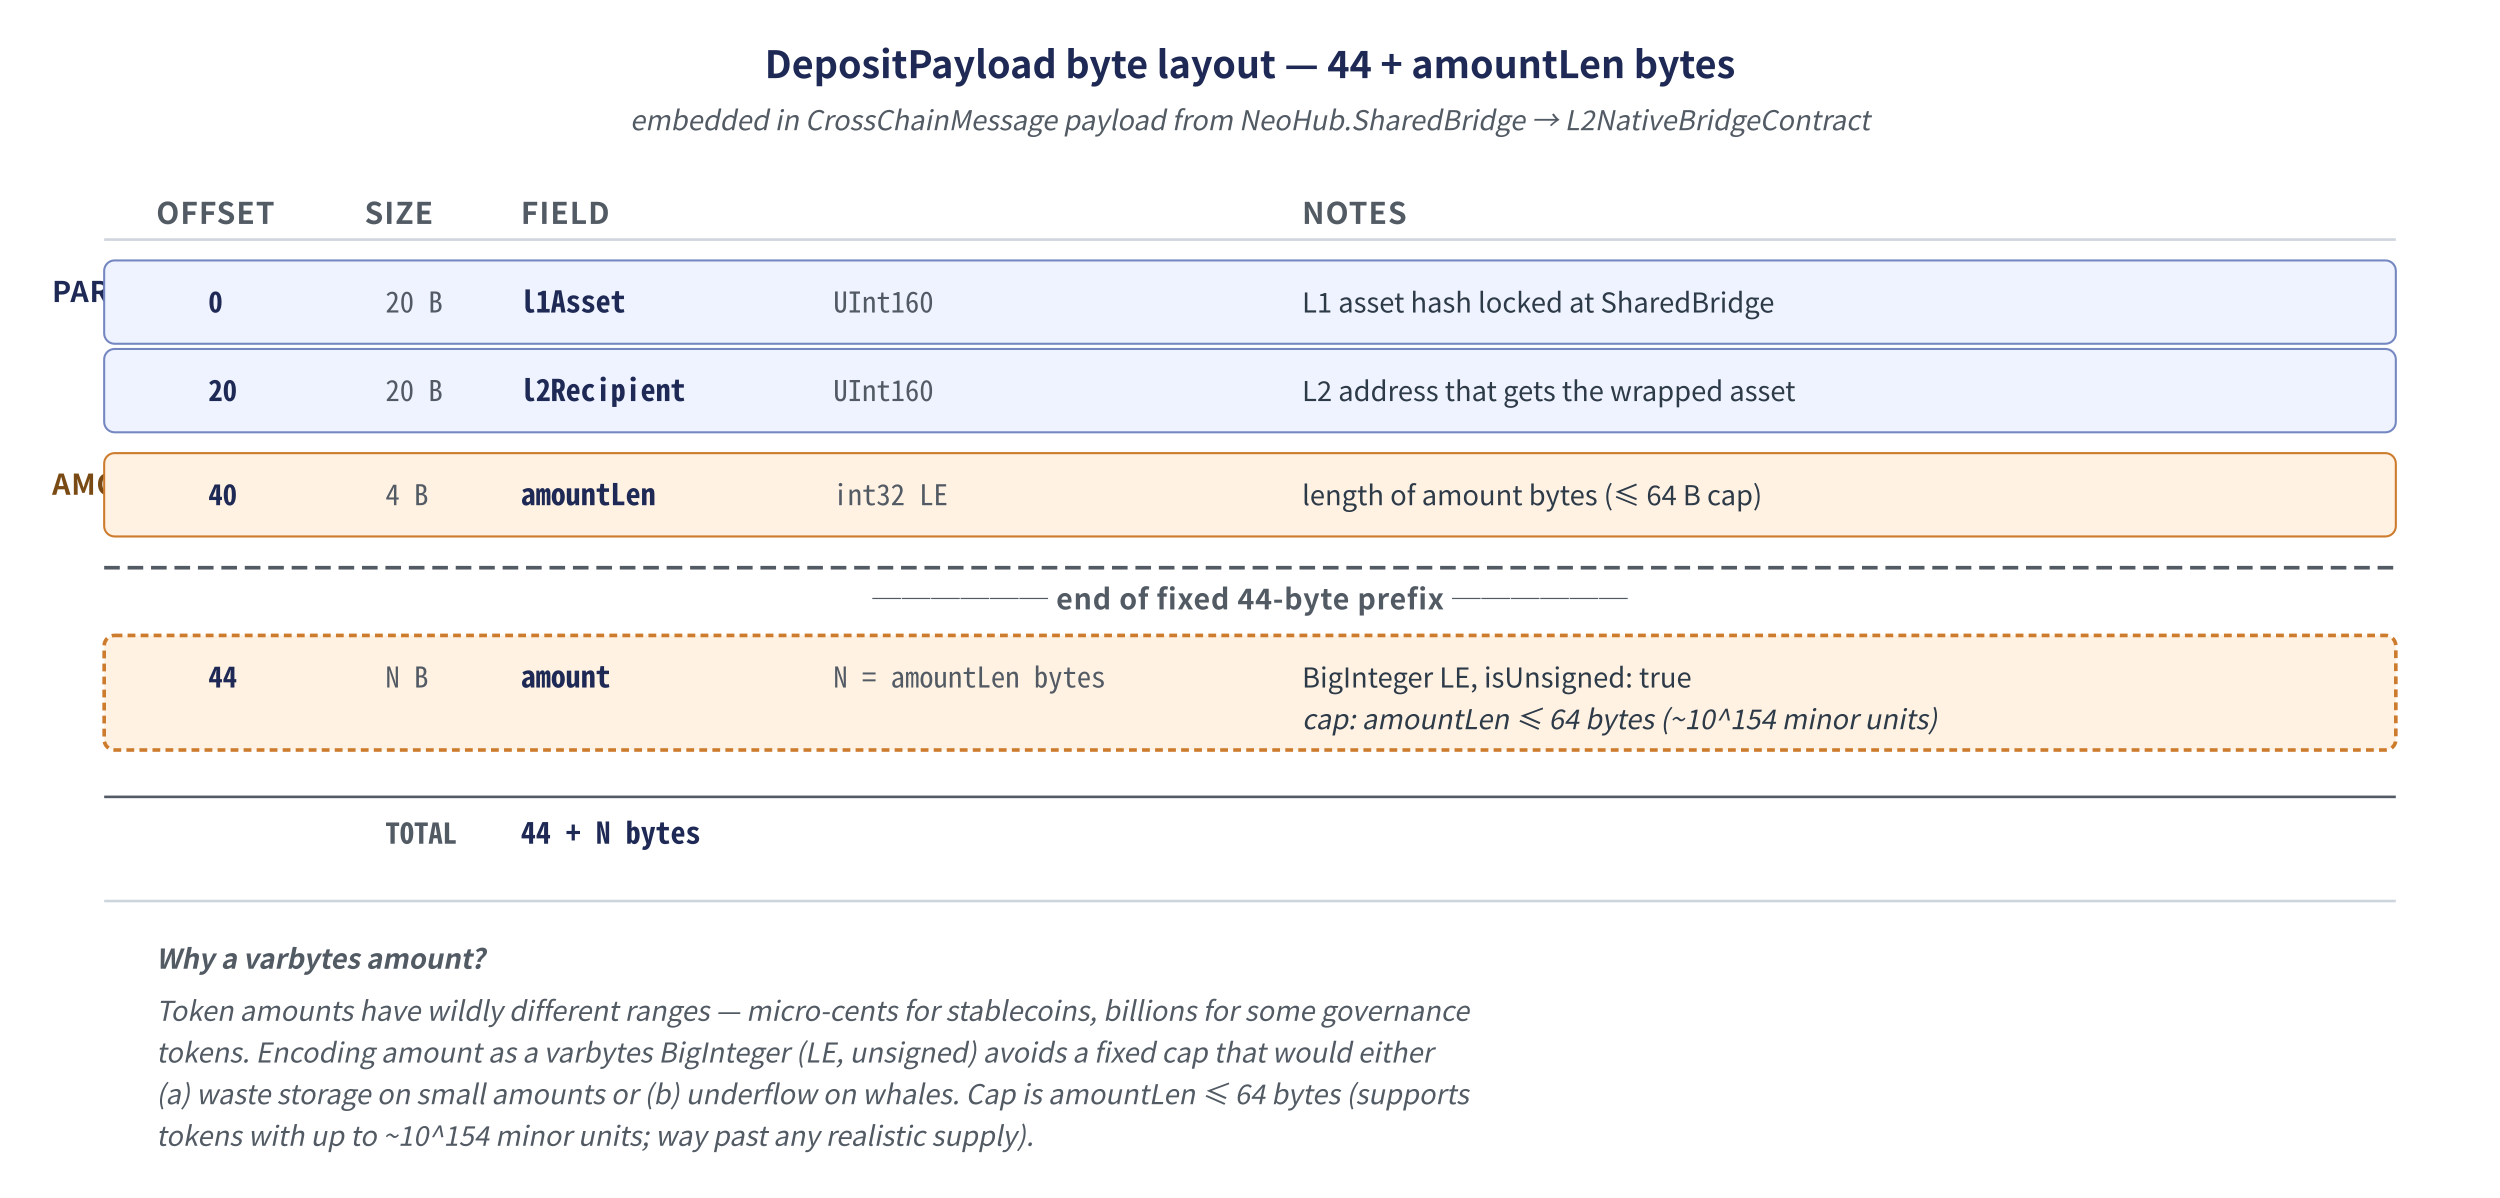
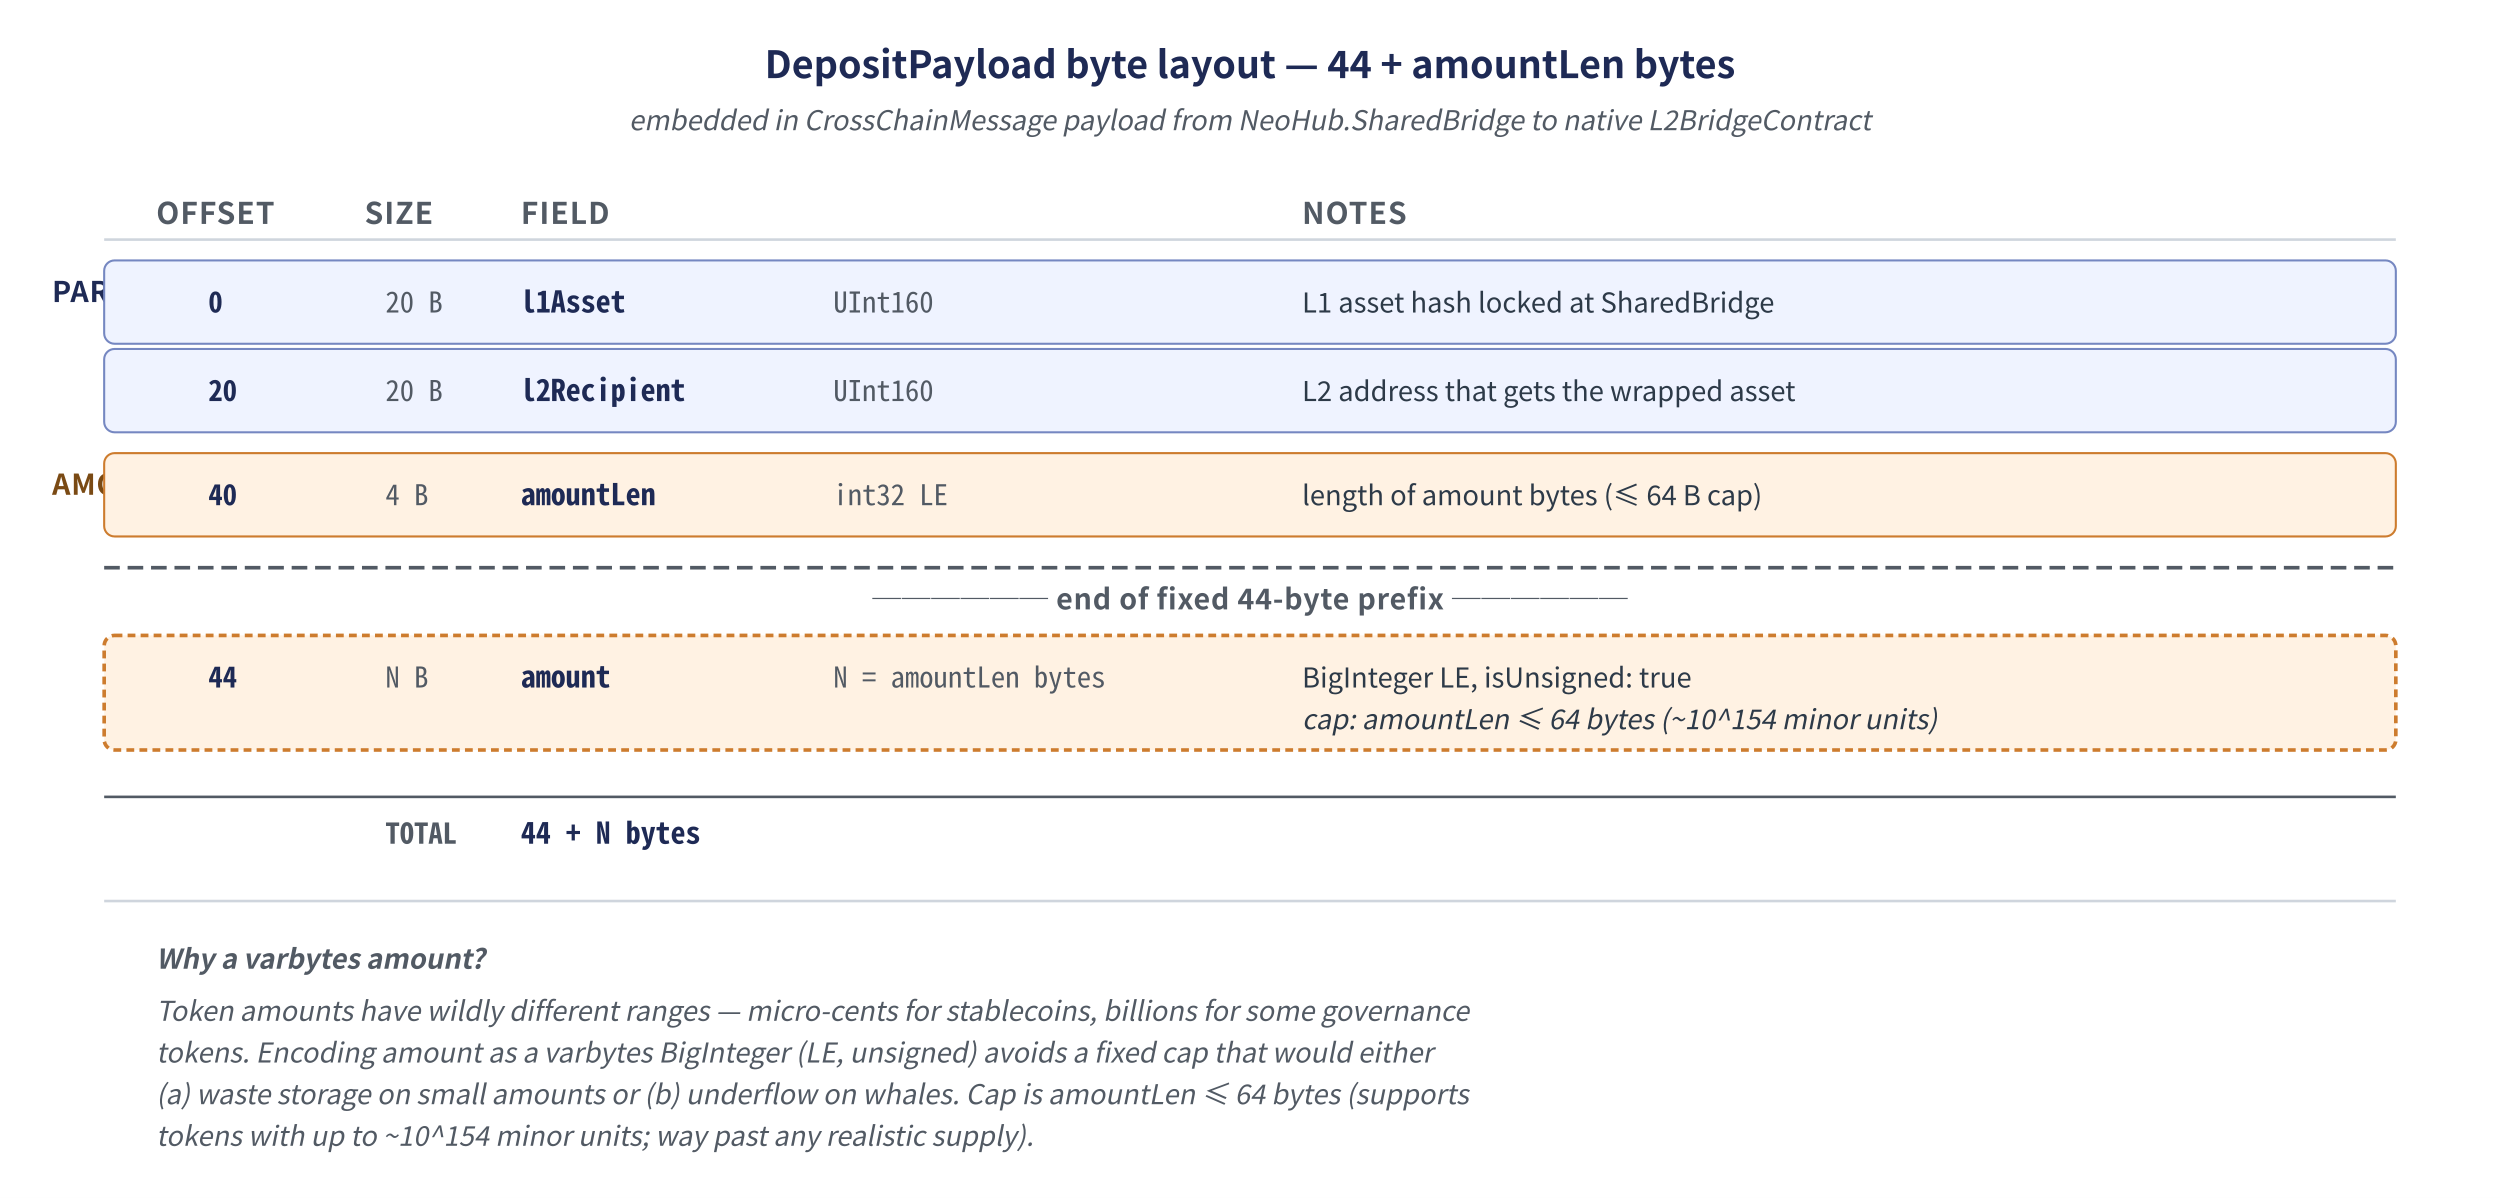
<svg xmlns="http://www.w3.org/2000/svg" viewBox="0 0 960 460" font-family="'Noto Sans CJK SC', -apple-system, BlinkMacSystemFont, 'Segoe UI', Helvetica, Arial, sans-serif" role="img" aria-labelledby="title desc">
  <defs>
    <filter id="card" x="-2%" y="-3%" width="104%" height="106%">
      <feDropShadow dx="0" dy="1" stdDeviation="0.9" flood-color="#000000" flood-opacity="0.07" />
    </filter>
    <style>
      .header     { font-size: 14.5px; font-weight: 700; }
      .col-h      { font-size: 11.5px; font-weight: 700; fill: #525a64; letter-spacing: 0.4px; }
      .offset     { font-size: 11px; fill: #1e2a55; font-weight: 700; font-family: 'Noto Sans Mono CJK SC', ui-monospace, 'SF Mono', monospace; }
      .size       { font-size: 11px; fill: #525a64; font-family: 'Noto Sans Mono CJK SC', ui-monospace, 'SF Mono', monospace; }
      .field      { font-size: 11.5px; fill: #1e2a55; font-weight: 700; font-family: 'Noto Sans Mono CJK SC', ui-monospace, 'SF Mono', monospace; }
      .desc       { font-size: 10.5px; fill: #2d3a48; }
      .grp        { font-size: 11px; font-weight: 600; letter-spacing: 0.3px; }
      .ftr        { font-size: 10.5px; fill: #525a64; font-style: italic; }
    </style>
  </defs>
  <rect width="960" height="460" fill="#ffffff" />
  <text x="480" y="30" text-anchor="middle" class="header" fill="#1e2a55">DepositPayload byte layout — 44 + amountLen bytes</text>
-   <text x="480" y="50" text-anchor="middle" class="ftr">embedded in CrossChainMessage payload from NeoHub.SharedBridge → L2NativeBridgeContract</text>
+   <text x="480" y="50" text-anchor="middle" class="ftr">embedded in CrossChainMessage payload from NeoHub.SharedBridge to native L2BridgeContract</text>
  <text x="60" y="86" class="col-h">OFFSET</text>
  <text x="140" y="86" class="col-h">SIZE</text>
  <text x="200" y="86" class="col-h">FIELD</text>
  <text x="500" y="86" class="col-h">NOTES</text>
  <line x1="40" y1="92" x2="920" y2="92" stroke="#cfd5dd" stroke-width="1" />
  <text x="20" y="116" class="grp" fill="#1e2a55">PARTICIPANTS</text>
  <rect x="40" y="100" width="880" height="32" rx="4" ry="4" fill="#eff3ff" stroke="#7587c1" stroke-width="0.8" />
  <text x="80" y="120" class="offset">0</text>
  <text x="148" y="120" class="size">20 B</text>
  <text x="200" y="120" class="field">l1Asset</text>
  <text x="320" y="120" class="size">UInt160</text>
  <text x="500" y="120" class="desc">L1 asset hash locked at SharedBridge</text>
  <rect x="40" y="134" width="880" height="32" rx="4" ry="4" fill="#eff3ff" stroke="#7587c1" stroke-width="0.8" />
  <text x="80" y="154" class="offset">20</text>
  <text x="148" y="154" class="size">20 B</text>
  <text x="200" y="154" class="field">l2Recipient</text>
  <text x="320" y="154" class="size">UInt160</text>
  <text x="500" y="154" class="desc">L2 address that gets the wrapped asset</text>
  <text x="20" y="190" class="grp" fill="#7a4a14">AMOUNT</text>
  <rect x="40" y="174" width="880" height="32" rx="4" ry="4" fill="#fff2e3" stroke="#cd7c2e" stroke-width="0.8" />
  <text x="80" y="194" class="offset">40</text>
  <text x="148" y="194" class="size">4 B</text>
  <text x="200" y="194" class="field">amountLen</text>
  <text x="320" y="194" class="size">int32 LE</text>
  <text x="500" y="194" class="desc">length of amount bytes (≤ 64 B cap)</text>
  <line x1="40" y1="218" x2="920" y2="218" stroke="#525a64" stroke-width="1.4" stroke-dasharray="6 3" />
  <text x="480" y="234" text-anchor="middle" class="grp" fill="#525a64">────── end of fixed 44-byte prefix ──────</text>
  <rect x="40" y="244" width="880" height="44" rx="4" ry="4" fill="#fff2e3" stroke="#cd7c2e" stroke-width="1.4" stroke-dasharray="3 2" />
  <text x="80" y="264" class="offset">44</text>
  <text x="148" y="264" class="size">N B</text>
  <text x="200" y="264" class="field">amount</text>
  <text x="320" y="264" class="size">N = amountLen bytes</text>
  <text x="500" y="264" class="desc">BigInteger LE, isUnsigned: true</text>
  <text x="500" y="280" class="desc" font-style="italic">cap: amountLen ≤ 64 bytes (~10^154 minor units)</text>
  <line x1="40" y1="306" x2="920" y2="306" stroke="#525a64" stroke-width="1" />
  <text x="148" y="324" class="size" font-weight="700" fill="#1e2a55">TOTAL</text>
  <text x="200" y="324" class="field" font-size="13">44 + N bytes</text>
  <line x1="40" y1="346" x2="920" y2="346" stroke="#cfd5dd" stroke-width="1" />
  <text x="60" y="372" class="ftr" font-weight="600" fill="#1e2a55">Why a varbytes amount?</text>
  <text x="60" y="392" class="ftr">Token amounts have wildly different ranges — micro-cents for stablecoins, billions for some governance</text>
  <text x="60" y="408" class="ftr">tokens. Encoding amount as a varbytes BigInteger (LE, unsigned) avoids a fixed cap that would either</text>
  <text x="60" y="424" class="ftr">(a) waste storage on small amounts or (b) underflow on whales. Cap is amountLen ≤ 64 bytes (supports</text>
  <text x="60" y="440" class="ftr">tokens with up to ~10^154 minor units; way past any realistic supply).</text>
</svg>
